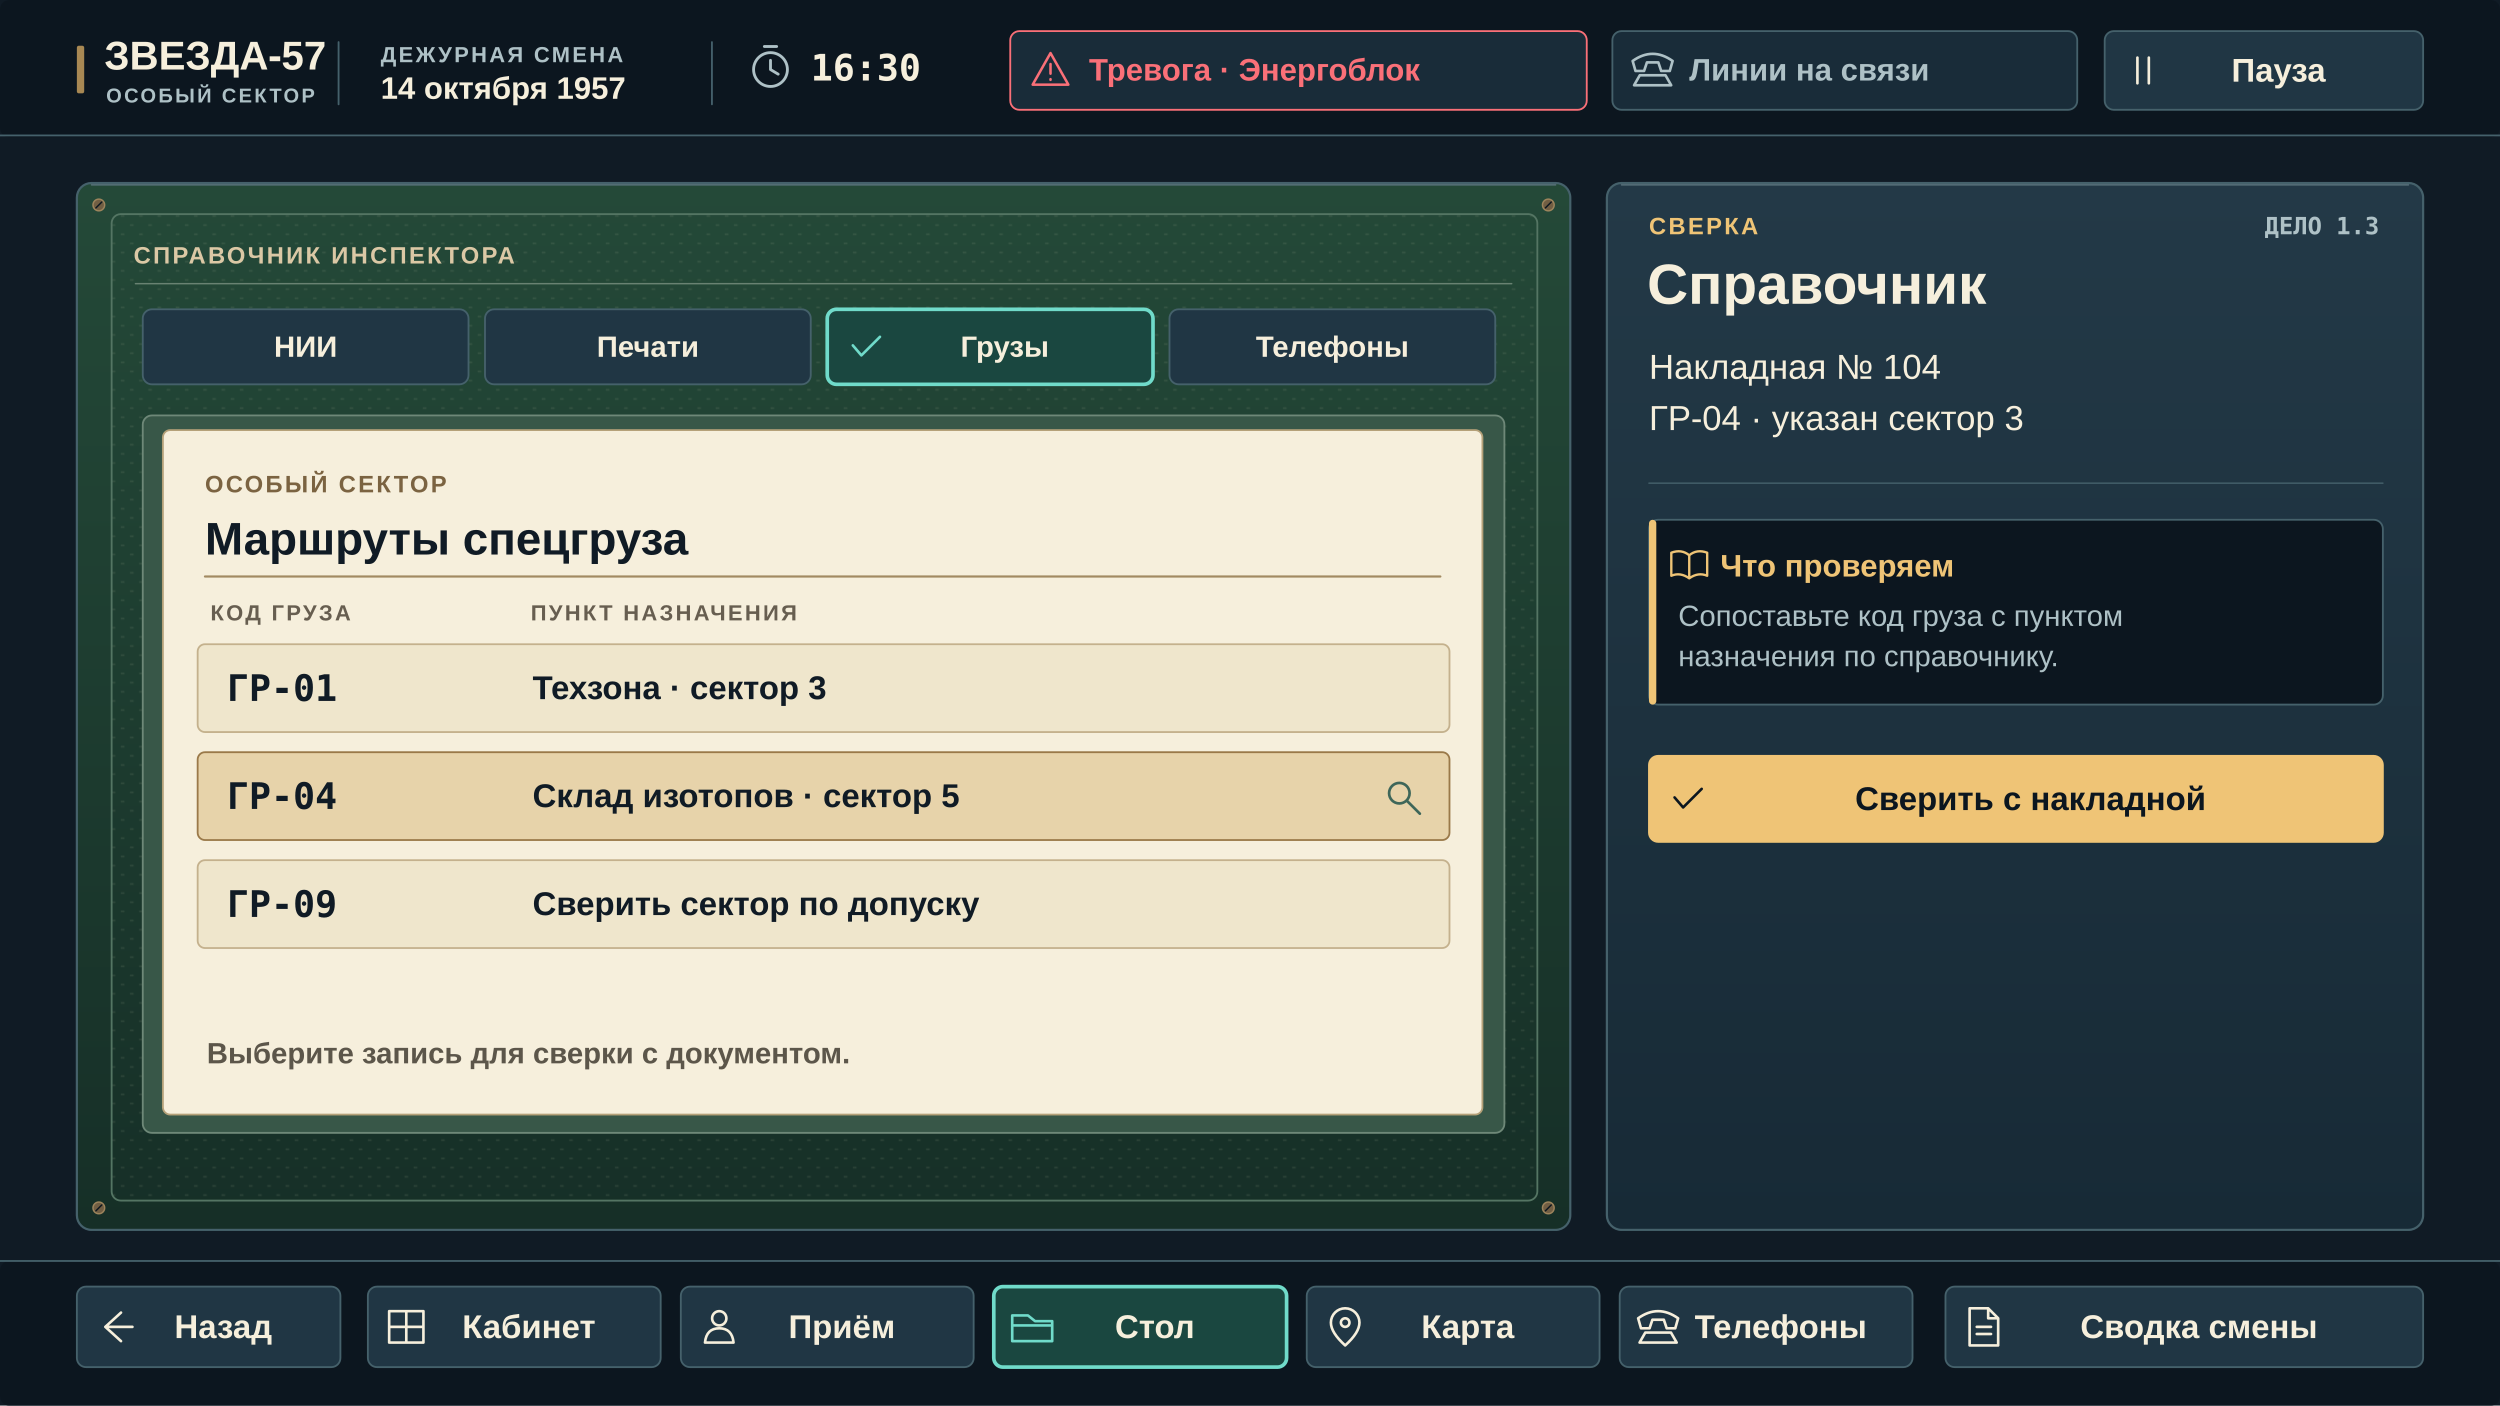
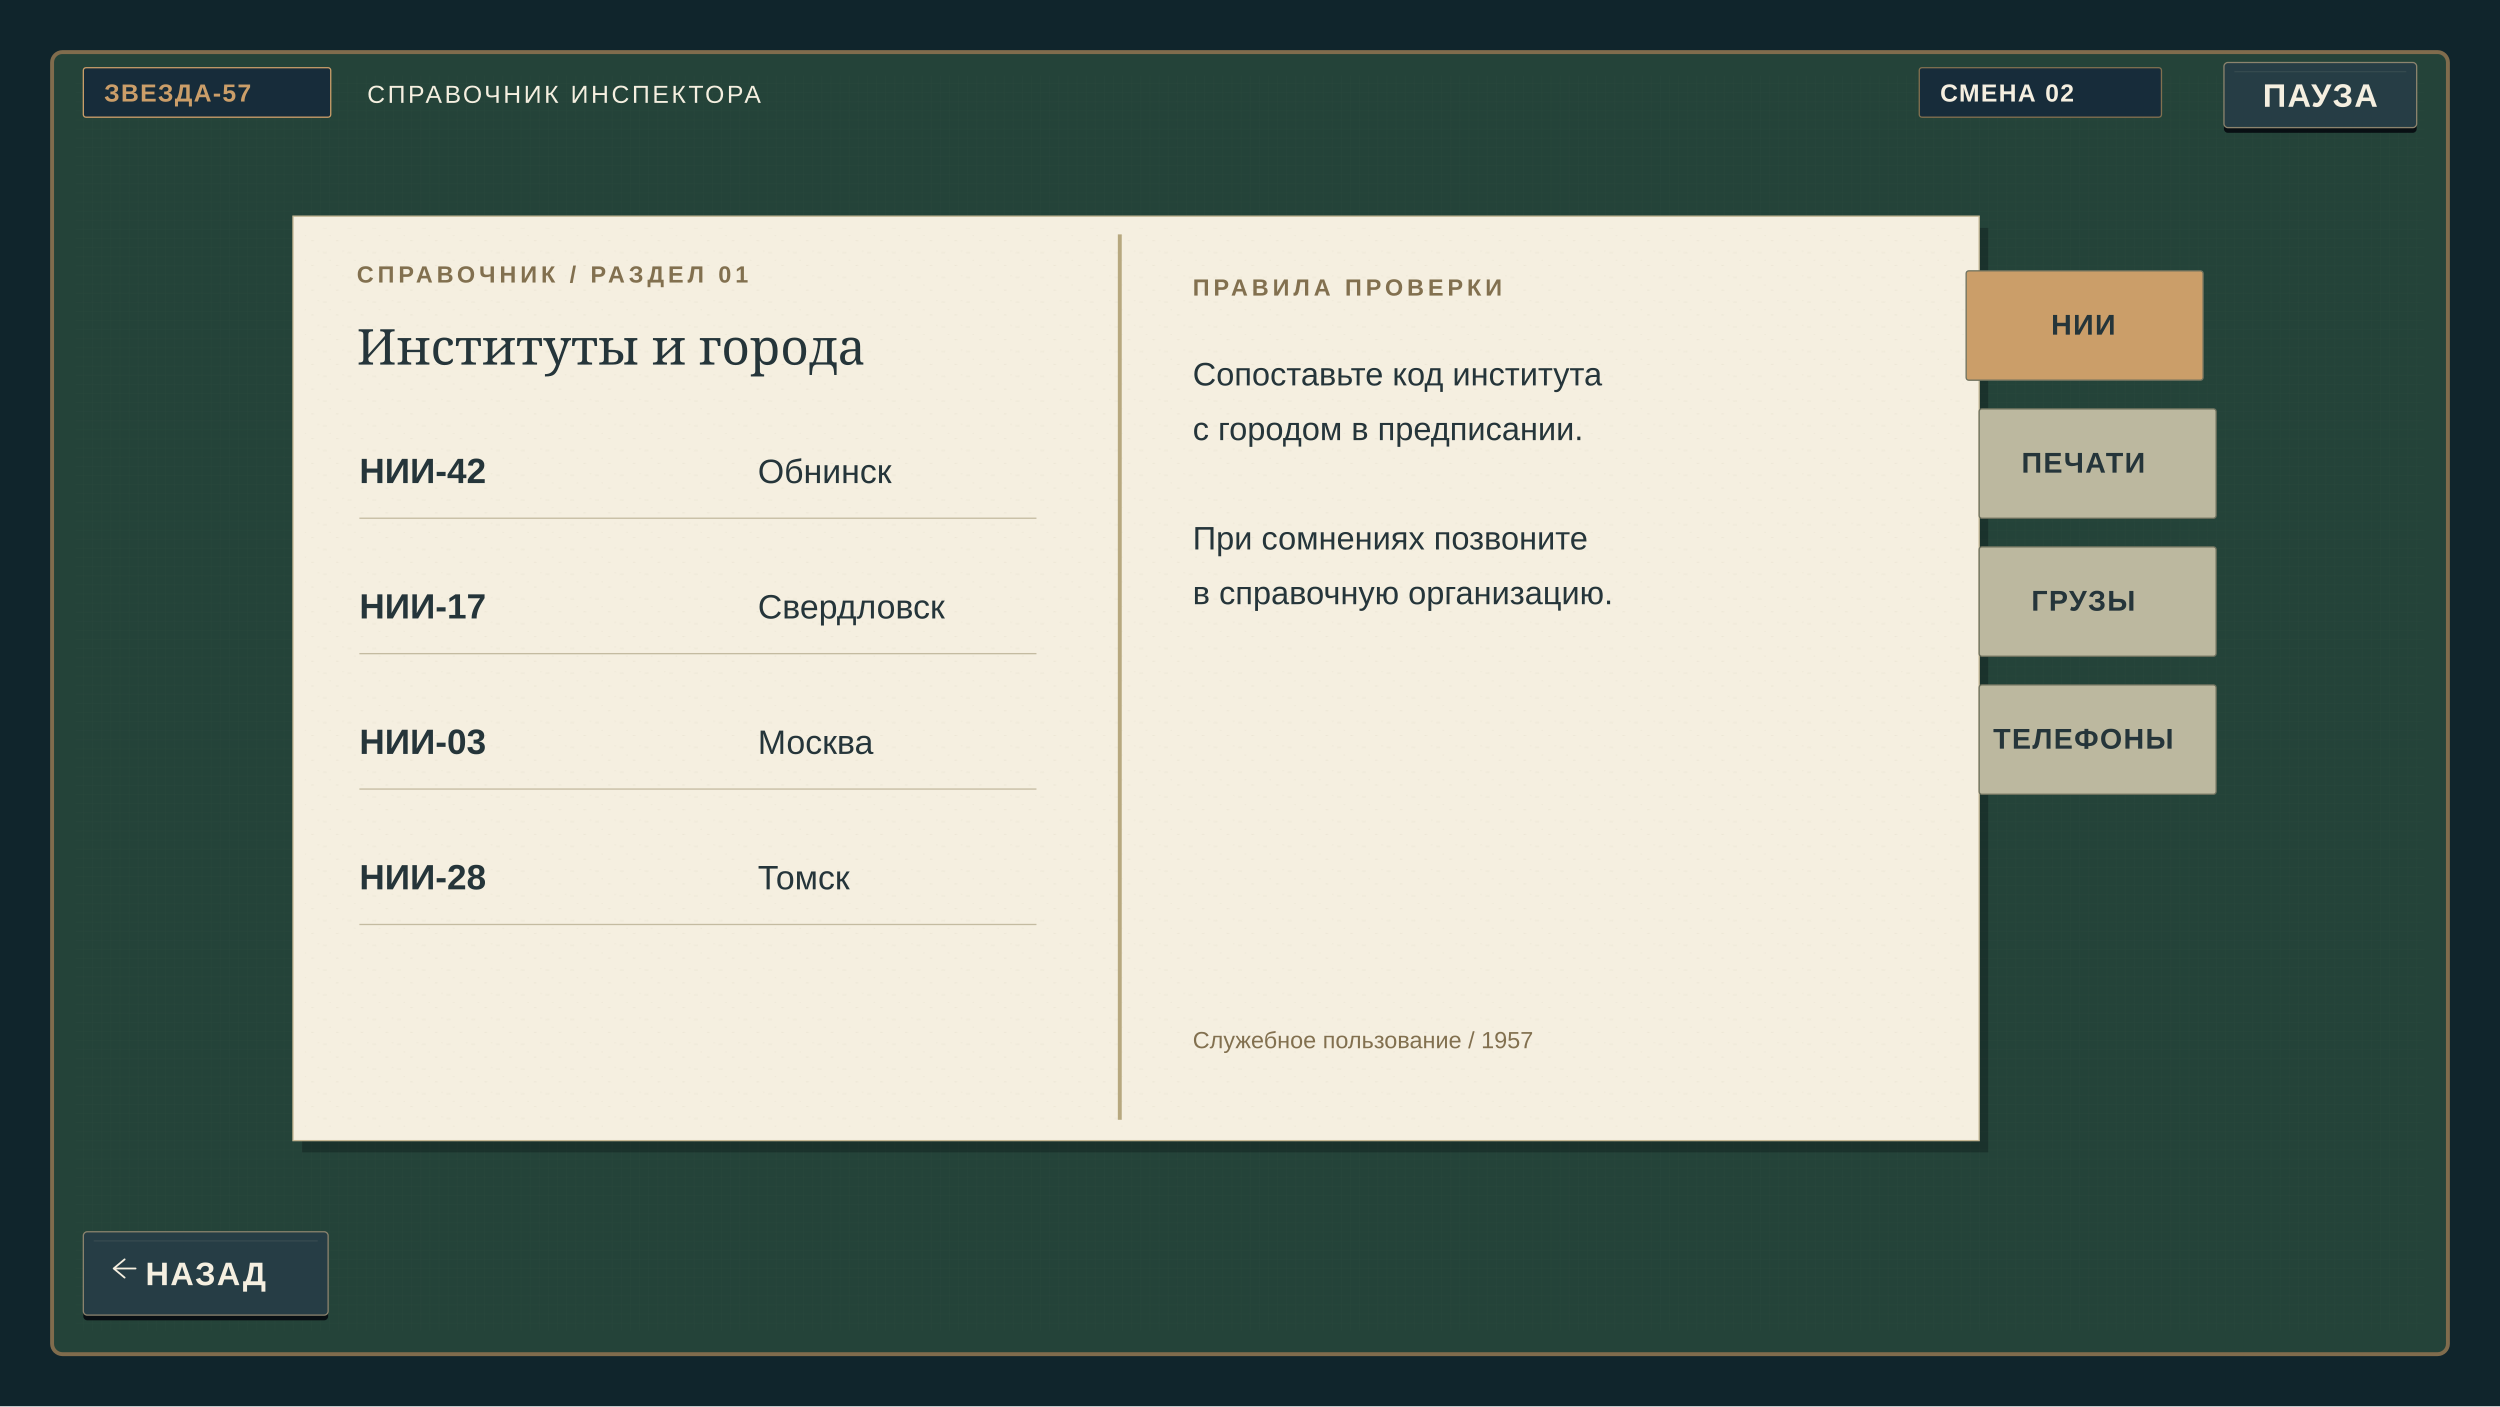
- <svg xmlns="http://www.w3.org/2000/svg" width="1366" height="768" viewBox="0 0 1366 768" role="img" aria-label="UI-011 · Вкладки справочника">
+ <svg xmlns="http://www.w3.org/2000/svg" width="1920" height="1080" viewBox="0 0 1920 1080" role="img" aria-label="Закладки справочника">
  <defs>
-     <linearGradient id="enamel" x2="0" y2="1">
-       <stop stop-color="#233947" />
-       <stop offset="1" stop-color="#172a36" />
-     </linearGradient>
-     <linearGradient id="desk" x2="0" y2="1">
-       <stop stop-color="#244938" />
-       <stop offset="1" stop-color="#162f27" />
-     </linearGradient>
-     <linearGradient id="glass" x2="0" y2="1">
-       <stop stop-color="#476278" />
-       <stop offset="1" stop-color="#1b3443" />
-     </linearGradient>
-     <linearGradient id="vignette">
-       <stop stop-color="#0c161f" />
-       <stop offset=".52" stop-color="#0c161f" stop-opacity=".94" />
-       <stop offset="1" stop-color="#0c161f" stop-opacity=".06" />
-     </linearGradient>
-     <linearGradient id="fade" x2="0" y2="1">
-       <stop stop-color="#0c161f" stop-opacity=".06" />
-       <stop offset="1" stop-color="#0c161f" stop-opacity=".85" />
-     </linearGradient>
-     <pattern id="grid" width="28" height="28" patternUnits="userSpaceOnUse">
-       <path d="M28 0H0V28" stroke="#5d7885" fill="none" opacity=".17" />
+     <pattern id="papergrain" width="19" height="19" patternUnits="userSpaceOnUse">
+       <path d="M1 4h3M11 14h2M6 10h1M16 3h1" stroke="#887A5A" stroke-width=".5" opacity=".5" />
    </pattern>
-     <pattern id="feltGrain" width="10" height="10" patternUnits="userSpaceOnUse">
-       <path d="M1 3H3M6 8H8" stroke="#93a48a" stroke-opacity=".15" fill="none" />
+     <pattern id="felt" width="7" height="7" patternUnits="userSpaceOnUse">
+       <path d="M0 1h7M1 0v7" stroke="#728069" opacity=".1" stroke-width=".5" />
    </pattern>
-     <clipPath id="scene">
-       <rect x="43" y="101" width="814" height="570" rx="7" />
-     </clipPath>
-     <style>text{font-family:"Segoe UI",Arial,sans-serif;pointer-events:none}.serif{font-family:Georgia,"Times New Roman",serif}.mono{font-family:Consolas,monospace}.overline{letter-spacing:1.25px}.hot[data-action]{cursor:pointer}.hot:focus-visible{outline:none}.hot[data-action]:hover&gt;.focus-shape,.hot[data-action]:focus-visible&gt;.focus-shape{stroke:#efc476;stroke-width:2.6}.hot[aria-disabled]{cursor:default}.hairline{vector-effect:non-scaling-stroke}</style>
  </defs>
-   <rect x="0" y="0" width="1366" height="768" rx="0" fill="#101b25" stroke="none" stroke-width="1" />
-   <rect x="42" y="100" width="816" height="572" rx="8" fill="url(#desk)" stroke="#45616b" stroke-width="1.2" />
-   <path d="M50 101L850 101" fill="none" stroke="#59717b" stroke-width="0.8" stroke-linecap="round" />
-   <circle cx="54" cy="112" r="3.2" fill="#715e43" stroke="#9d845c" stroke-width="0.8" />
-   <path d="M52.4 113.6L55.6 110.4" fill="none" stroke="#0c161f" stroke-width="0.8" stroke-linecap="round" />
-   <circle cx="846" cy="112" r="3.2" fill="#715e43" stroke="#9d845c" stroke-width="0.8" />
-   <path d="M844.4 113.6L847.6 110.4" fill="none" stroke="#0c161f" stroke-width="0.8" stroke-linecap="round" />
-   <circle cx="54" cy="660" r="3.2" fill="#715e43" stroke="#9d845c" stroke-width="0.8" />
-   <path d="M52.4 661.6L55.6 658.4" fill="none" stroke="#0c161f" stroke-width="0.8" stroke-linecap="round" />
-   <circle cx="846" cy="660" r="3.2" fill="#715e43" stroke="#9d845c" stroke-width="0.8" />
-   <path d="M844.4 661.6L847.6 658.4" fill="none" stroke="#0c161f" stroke-width="0.8" stroke-linecap="round" />
-   <rect x="61" y="117" width="779" height="539" rx="5" fill="url(#feltGrain)" stroke="#547563" stroke-width="1" />
-   <text x="73" y="144" font-size="13" fill="#dbc8a5" font-weight="700" text-anchor="start" class="overline">СПРАВОЧНИК ИНСПЕКТОРА</text>
-   <path d="M74 155L826 155" fill="none" stroke="#698272" stroke-width="0.8" stroke-linecap="round" />
-   <g class="hot" role="button" aria-label="НИИ">
-     <rect x="78" y="169" width="178" height="41" rx="5" fill="#203644" stroke="#45616b" stroke-width="1" class="focus-shape" />
-     <text x="167" y="194.94" font-size="16" fill="#f6efdc" font-weight="650" text-anchor="middle">НИИ</text>
-   </g>
-   <g class="hot" role="button" aria-label="Печати">
-     <rect x="265" y="169" width="178" height="41" rx="5" fill="#203644" stroke="#45616b" stroke-width="1" class="focus-shape" />
-     <text x="354" y="194.94" font-size="16" fill="#f6efdc" font-weight="650" text-anchor="middle">Печати</text>
-   </g>
-   <g class="hot" role="button" aria-label="Грузы">
-     <rect x="452" y="169" width="178" height="41" rx="5" fill="#1a4740" stroke="#70dbca" stroke-width="2" class="focus-shape" />
-     <g transform="translate(473 189.5) scale(0.78)">
-       <path d="M-9 -1L-3 6L10 -7" fill="none" stroke="#70dbca" stroke-width="1.85" stroke-linecap="round" stroke-linejoin="round" />
-     </g>
-     <text x="549" y="194.94" font-size="16" fill="#f6efdc" font-weight="650" text-anchor="middle">Грузы</text>
-   </g>
-   <g class="hot" role="button" aria-label="Телефоны">
-     <rect x="639" y="169" width="178" height="41" rx="5" fill="#203644" stroke="#45616b" stroke-width="1" class="focus-shape" />
-     <text x="728" y="194.94" font-size="16" fill="#f6efdc" font-weight="650" text-anchor="middle">Телефоны</text>
-   </g>
-   <rect x="78" y="227" width="744" height="392" rx="5" fill="#385748" stroke="#6e8878" stroke-width="1" />
-   <rect x="89" y="235" width="721" height="374" rx="4" fill="#f6efdc" stroke="#b5a179" stroke-width="1" />
-   <text x="112" y="269" font-size="13" fill="#7b6341" font-weight="700" text-anchor="start" class="overline">ОСОБЫЙ СЕКТОР</text>
-   <text x="112" y="303" font-size="25" fill="#101b25" font-weight="760" text-anchor="start">Маршруты спецгруза</text>
-   <path d="M112 315L787 315" fill="none" stroke="#a28a62" stroke-width="1.2" stroke-linecap="round" />
-   <text x="115" y="339" font-size="12" fill="#675e50" font-weight="700" text-anchor="start" class="overline">КОД ГРУЗА</text>
-   <text x="290" y="339" font-size="12" fill="#675e50" font-weight="700" text-anchor="start" class="overline">ПУНКТ НАЗНАЧЕНИЯ</text>
-   <g class="hot" role="button" aria-label="ГР‑01 · Техзона · сектор 3">
-     <rect x="108" y="352" width="684" height="48" rx="4" fill="#efe6cc" stroke="#c4b18d" stroke-width="1" class="focus-shape" />
-     <text x="124" y="383" font-size="20" fill="#101b25" font-weight="760" text-anchor="start" class="mono">ГР‑01</text>
-     <text x="291" y="382" font-size="18" fill="#101b25" font-weight="600" text-anchor="start">Техзона · сектор 3</text>
-   </g>
-   <g class="hot" role="button" aria-label="ГР‑04 · Склад изотопов · сектор 5">
-     <rect x="108" y="411" width="684" height="48" rx="4" fill="#e7d3aa" stroke="#9a7949" stroke-width="1" class="focus-shape" />
-     <text x="124" y="442" font-size="20" fill="#101b25" font-weight="760" text-anchor="start" class="mono">ГР‑04</text>
-     <text x="291" y="441" font-size="18" fill="#101b25" font-weight="600" text-anchor="start">Склад изотопов · сектор 5</text>
-     <g transform="translate(767 435) scale(0.8)">
-       <path d="M-3 -9A7 7 0 1 1 -3 5A7 7 0 1 1 -3 -9M2 3L11 12" fill="none" stroke="#3e6659" stroke-width="1.85" stroke-linecap="round" stroke-linejoin="round" />
-     </g>
-   </g>
-   <g class="hot" role="button" aria-label="ГР‑09 · Сверить сектор по допуску">
-     <rect x="108" y="470" width="684" height="48" rx="4" fill="#efe6cc" stroke="#c4b18d" stroke-width="1" class="focus-shape" />
-     <text x="124" y="501" font-size="20" fill="#101b25" font-weight="760" text-anchor="start" class="mono">ГР‑09</text>
-     <text x="291" y="500" font-size="18" fill="#101b25" font-weight="600" text-anchor="start">Сверить сектор по допуску</text>
-   </g>
-   <text x="113" y="581" font-size="16" fill="#5c564a" font-weight="560" text-anchor="start">Выберите запись для сверки с документом.</text>
-   <rect x="878" y="100" width="446" height="572" rx="8" fill="url(#enamel)" stroke="#45616b" stroke-width="1.2" />
-   <path d="M886 101L1316 101" fill="none" stroke="#59717b" stroke-width="0.8" stroke-linecap="round" />
-   <text x="901" y="128" font-size="13" fill="#efc476" font-weight="700" text-anchor="start" class="overline">СВЕРКА</text>
-   <text x="900" y="166" font-size="31" fill="#f6efdc" font-weight="690" text-anchor="start">Справочник</text>
-   <text x="1300" y="128" font-size="13" fill="#aec1c6" font-weight="650" text-anchor="end" class="mono">ДЕЛО 1.3</text>
-   <text x="901" y="207" font-size="19" fill="#f6efdc" font-weight="450" text-anchor="start">Накладная № 104</text>
-   <text x="901" y="235" font-size="19" fill="#f6efdc" font-weight="450" text-anchor="start">ГР‑04 · указан сектор 3</text>
-   <path d="M901 264L1302 264" fill="none" stroke="#45616b" stroke-width="0.8" stroke-linecap="round" />
-   <rect x="901" y="284" width="401" height="101" rx="5" fill="#0c161f" stroke="#45616b" stroke-width="1" />
-   <rect x="901" y="284" width="4" height="101" rx="2" fill="#efc476" stroke="none" stroke-width="1" />
-   <g transform="translate(923 309) scale(0.7)">
-     <path d="M0 10Q-7 5 -14 8V-10Q-6 -13 0 -8Q6 -13 14 -10V8Q7 5 0 10ZM0 -8V10" fill="none" stroke="#efc476" stroke-width="1.85" stroke-linecap="round" stroke-linejoin="round" />
-   </g>
-   <text x="940" y="315" font-size="17" fill="#efc476" font-weight="700" text-anchor="start">Что проверяем</text>
-   <text x="917" y="342" font-size="16" fill="#aec1c6" font-weight="450" text-anchor="start">Сопоставьте код груза с пунктом</text>
-   <text x="917" y="364" font-size="16" fill="#aec1c6" font-weight="450" text-anchor="start">назначения по справочнику.</text>
-   <g class="hot" role="button" aria-label="Сверить с накладной">
-     <rect x="901" y="413" width="401" height="47" rx="5" fill="#efc476" stroke="#efc476" stroke-width="1" class="focus-shape" />
-     <g transform="translate(922 436.5) scale(0.78)">
-       <path d="M-9 -1L-3 6L10 -7" fill="none" stroke="#0c161f" stroke-width="1.85" stroke-linecap="round" stroke-linejoin="round" />
-     </g>
-     <text x="1109.5" y="442.62" font-size="18" fill="#0c161f" font-weight="650" text-anchor="middle">Сверить с накладной</text>
-   </g>
-   <rect x="0" y="0" width="1366" height="75" rx="5" fill="#0c161f" stroke="none" stroke-width="1" />
-   <path d="M0 74L1366 74" fill="none" stroke="#45616b" stroke-width="1" stroke-linecap="round" />
-   <rect x="42" y="25" width="4" height="26" rx="1" fill="#a88853" stroke="none" stroke-width="1" />
-   <text x="57" y="38" font-size="22" fill="#f6efdc" font-weight="790" text-anchor="start">ЗВЕЗДА‑57</text>
-   <text x="58" y="56" font-size="11" fill="#aec1c6" font-weight="660" text-anchor="start" class="overline">ОСОБЫЙ СЕКТОР</text>
-   <path d="M185 23L185 57" fill="none" stroke="#45616b" stroke-width="1" stroke-linecap="round" />
-   <text x="208" y="34" font-size="12" fill="#aec1c6" font-weight="680" text-anchor="start" class="overline">ДЕЖУРНАЯ СМЕНА</text>
-   <text x="208" y="54" font-size="17" fill="#f6efdc" font-weight="650" text-anchor="start">14 октября 1957</text>
-   <path d="M389 23L389 57" fill="none" stroke="#45616b" stroke-width="1" stroke-linecap="round" />
-   <g transform="translate(421 38) scale(0.84)">
-     <path d="M0 -11A11 11 0 1 1 0 11A11 11 0 1 1 0 -11M0 -6V0L5 3M-4 -15H4" fill="none" stroke="#aec1c6" stroke-width="1.85" stroke-linecap="round" stroke-linejoin="round" />
-   </g>
-   <text x="443" y="44" font-size="20" fill="#f6efdc" font-weight="700" text-anchor="start" class="mono">16:30</text>
-   <g class="hot" role="button" aria-label="Тревога · Энергоблок">
-     <rect x="552" y="17" width="315" height="43" rx="5" fill="#192c39" stroke="#fa7078" stroke-width="1" class="focus-shape" />
-     <g transform="translate(574 38) scale(0.75)">
-       <path d="M0 -12L13 11H-13ZM0 -4V3M0 7V7.5" fill="none" stroke="#fa7078" stroke-width="1.85" stroke-linecap="round" stroke-linejoin="round" />
-     </g>
-     <text x="595" y="44" font-size="17" fill="#fa7078" font-weight="680" text-anchor="start">Тревога · Энергоблок</text>
-   </g>
-   <g class="hot" role="button" aria-label="Линии на связи">
-     <rect x="881" y="17" width="254" height="43" rx="5" fill="#192c39" stroke="#45616b" stroke-width="1" class="focus-shape" />
-     <g transform="translate(903 38) scale(0.78)">
-       <path d="M-14 -6Q0 -16 14 -6L12 1H6L4 -5H-4L-6 1H-12ZM-9 4H9L13 11H-13Z" fill="none" stroke="#aec1c6" stroke-width="1.85" stroke-linecap="round" stroke-linejoin="round" />
-     </g>
-     <text x="923" y="44" font-size="17" fill="#aec1c6" font-weight="670" text-anchor="start">Линии на связи</text>
-   </g>
-   <g class="hot" role="button" aria-label="Пауза">
-     <rect x="1150" y="17" width="174" height="43" rx="5" fill="#203644" stroke="#45616b" stroke-width="1" class="focus-shape" />
-     <g transform="translate(1171 38.5) scale(0.78)">
-       <path d="M-4 -9V9M4 -9V9" fill="none" stroke="#f6efdc" stroke-width="1.85" stroke-linecap="round" stroke-linejoin="round" />
-     </g>
-     <text x="1245" y="44.62" font-size="18" fill="#f6efdc" font-weight="650" text-anchor="middle">Пауза</text>
-   </g>
-   <rect x="0" y="689" width="1366" height="79" rx="5" fill="#0c161f" stroke="none" stroke-width="1" />
-   <path d="M0 689L1366 689" fill="none" stroke="#45616b" stroke-width="1" stroke-linecap="round" />
-   <g class="hot" role="button" aria-label="Назад">
-     <rect x="42" y="703" width="144" height="44" rx="5" fill="#203644" stroke="#45616b" stroke-width="1" class="focus-shape" />
-     <g transform="translate(63 725) scale(0.78)">
-       <path d="M4 -10L-7 0L4 10M-7 0H12" fill="none" stroke="#f6efdc" stroke-width="1.85" stroke-linecap="round" stroke-linejoin="round" />
-     </g>
-     <text x="122" y="731.12" font-size="18" fill="#f6efdc" font-weight="650" text-anchor="middle">Назад</text>
-   </g>
-   <g class="hot" role="button" aria-label="Кабинет">
-     <rect x="201" y="703" width="160" height="44" rx="5" fill="#203644" stroke="#45616b" stroke-width="1" class="focus-shape" />
-     <g transform="translate(222 725) scale(0.78)">
-       <path d="M-12 -11H12V11H-12ZM0 -11V11M-12 0H12" fill="none" stroke="#f6efdc" stroke-width="1.85" stroke-linecap="round" stroke-linejoin="round" />
-     </g>
-     <text x="289" y="731.12" font-size="18" fill="#f6efdc" font-weight="650" text-anchor="middle">Кабинет</text>
-   </g>
-   <g class="hot" role="button" aria-label="Приём">
-     <rect x="372" y="703" width="160" height="44" rx="5" fill="#203644" stroke="#45616b" stroke-width="1" class="focus-shape" />
-     <g transform="translate(393 725) scale(0.78)">
-       <path d="M-5 -6A5 5 0 1 0 5 -6A5 5 0 1 0 -5 -6M-10 11Q-9 1 0 1Q9 1 10 11Z" fill="none" stroke="#f6efdc" stroke-width="1.85" stroke-linecap="round" stroke-linejoin="round" />
-     </g>
-     <text x="460" y="731.12" font-size="18" fill="#f6efdc" font-weight="650" text-anchor="middle">Приём</text>
-   </g>
-   <g class="hot" role="button" aria-label="Стол">
-     <rect x="543" y="703" width="160" height="44" rx="5" fill="#1a4740" stroke="#70dbca" stroke-width="2" class="focus-shape" />
-     <g transform="translate(564 725) scale(0.78)">
-       <path d="M-14 -8H-3L2 -4H14V10H-14ZM-14 -1H14" fill="none" stroke="#70dbca" stroke-width="1.85" stroke-linecap="round" stroke-linejoin="round" />
-     </g>
-     <text x="631" y="731.12" font-size="18" fill="#f6efdc" font-weight="650" text-anchor="middle">Стол</text>
-   </g>
-   <g class="hot" role="button" aria-label="Карта">
-     <rect x="714" y="703" width="160" height="44" rx="5" fill="#203644" stroke="#45616b" stroke-width="1" class="focus-shape" />
-     <g transform="translate(735 725) scale(0.78)">
-       <path d="M0 13Q-10 4 -10 -3A10 10 0 1 1 10 -3Q10 4 0 13ZM-3 -3A3 3 0 1 0 3 -3A3 3 0 1 0 -3 -3" fill="none" stroke="#f6efdc" stroke-width="1.85" stroke-linecap="round" stroke-linejoin="round" />
-     </g>
-     <text x="802" y="731.12" font-size="18" fill="#f6efdc" font-weight="650" text-anchor="middle">Карта</text>
-   </g>
-   <g class="hot" role="button" aria-label="Телефоны">
-     <rect x="885" y="703" width="160" height="44" rx="5" fill="#203644" stroke="#45616b" stroke-width="1" class="focus-shape" />
-     <g transform="translate(906 725) scale(0.78)">
-       <path d="M-14 -6Q0 -16 14 -6L12 1H6L4 -5H-4L-6 1H-12ZM-9 4H9L13 11H-13Z" fill="none" stroke="#f6efdc" stroke-width="1.85" stroke-linecap="round" stroke-linejoin="round" />
-     </g>
-     <text x="973" y="731.12" font-size="18" fill="#f6efdc" font-weight="650" text-anchor="middle">Телефоны</text>
-   </g>
-   <g class="hot" role="button" aria-label="Сводка смены">
-     <rect x="1063" y="703" width="261" height="44" rx="5" fill="#203644" stroke="#45616b" stroke-width="1" class="focus-shape" />
-     <g transform="translate(1084 725) scale(0.78)">
-       <path d="M-10 -13H3L10 -6V13H-10ZM3 -13V-6H10M-5 0H5M-5 5H5" fill="none" stroke="#f6efdc" stroke-width="1.85" stroke-linecap="round" stroke-linejoin="round" />
-     </g>
-     <text x="1201.5" y="731.12" font-size="18" fill="#f6efdc" font-weight="650" text-anchor="middle">Сводка смены</text>
+   <rect x="0" y="0" width="1920" height="1080" rx="0" fill="#10252C" stroke="none" stroke-width="1" />
+   <rect x="40" y="40" width="1840" height="1000" rx="8" fill="#244339" stroke="#806C4D" stroke-width="3" />
+   <rect x="58" y="58" width="1804" height="964" rx="0" fill="url(#felt)" stroke="none" stroke-width="1" opacity=".45" />
+   <rect x="64" y="52" width="190" height="38" rx="2" fill="#172C3A" stroke="#CB9E69" stroke-width="1" />
+   <text x="80" y="78" font-family="Arial, sans-serif" font-size="19" fill="#CB9E69" font-weight="600" text-anchor="start" letter-spacing="1">ЗВЕЗДА-57</text>
+   <text x="282" y="79" font-family="Arial, sans-serif" font-size="19" fill="#F5EFE0" font-weight="400" text-anchor="start" letter-spacing="2">СПРАВОЧНИК ИНСПЕКТОРА</text>
+   <rect x="1474" y="52" width="186" height="38" rx="2" fill="#172C3A" stroke="#82704F" stroke-width="1" />
+   <text x="1490" y="78" font-family="Arial, sans-serif" font-size="19" fill="#F5EFE0" font-weight="600" text-anchor="start" letter-spacing="1">СМЕНА 02</text>
+   <rect x="1708" y="52" width="148" height="50" rx="3" fill="#080F13" stroke="none" stroke-width="1" />
+   <rect x="1708" y="48" width="148" height="50" rx="3" fill="#263D45" stroke="#8C846E" stroke-width="1" />
+   <line x1="1716" y1="55" x2="1848" y2="55" stroke="#63706B" stroke-width="1" opacity=".25" />
+   <text x="1782.0" y="82.0" font-family="Arial, sans-serif" font-size="25" fill="#F5EFE0" font-weight="600" text-anchor="middle" letter-spacing="1">ПАУЗА</text>
+   <rect x="232" y="175" width="1295" height="710" rx="0" fill="#050B0E" stroke="none" stroke-width="1" opacity=".3" />
+   <rect x="225" y="166" width="1295" height="710" rx="0" fill="#F5EFE0" stroke="#C4B693" stroke-width="1" />
+   <rect x="234" y="175" width="1277" height="692" rx="0" fill="url(#papergrain)" stroke="none" stroke-width="1" opacity=".2" />
+   <line x1="860" y1="180" x2="860" y2="860" stroke="#B7A87F" stroke-width="3" />
+   <text x="274" y="217" font-family="Arial, sans-serif" font-size="18" fill="#82704F" font-weight="600" text-anchor="start" letter-spacing="3">СПРАВОЧНИК / РАЗДЕЛ 01</text>
+   <text x="274" y="280" font-family="Georgia, serif" font-size="38" fill="#25353A" font-weight="400" text-anchor="start" letter-spacing="0">Институты и города</text>
+   <text x="276" y="371" font-family="Arial, sans-serif" font-size="27" fill="#25353A" font-weight="600" text-anchor="start" letter-spacing="0">НИИ-42</text>
+   <text x="582" y="371" font-family="Arial, sans-serif" font-size="26" fill="#25353A" font-weight="400" text-anchor="start" letter-spacing="0">Обнинск</text>
+   <line x1="276" y1="398" x2="796" y2="398" stroke="#C4BBA1" stroke-width="1" />
+   <text x="276" y="475" font-family="Arial, sans-serif" font-size="27" fill="#25353A" font-weight="600" text-anchor="start" letter-spacing="0">НИИ-17</text>
+   <text x="582" y="475" font-family="Arial, sans-serif" font-size="26" fill="#25353A" font-weight="400" text-anchor="start" letter-spacing="0">Свердловск</text>
+   <line x1="276" y1="502" x2="796" y2="502" stroke="#C4BBA1" stroke-width="1" />
+   <text x="276" y="579" font-family="Arial, sans-serif" font-size="27" fill="#25353A" font-weight="600" text-anchor="start" letter-spacing="0">НИИ-03</text>
+   <text x="582" y="579" font-family="Arial, sans-serif" font-size="26" fill="#25353A" font-weight="400" text-anchor="start" letter-spacing="0">Москва</text>
+   <line x1="276" y1="606" x2="796" y2="606" stroke="#C4BBA1" stroke-width="1" />
+   <text x="276" y="683" font-family="Arial, sans-serif" font-size="27" fill="#25353A" font-weight="600" text-anchor="start" letter-spacing="0">НИИ-28</text>
+   <text x="582" y="683" font-family="Arial, sans-serif" font-size="26" fill="#25353A" font-weight="400" text-anchor="start" letter-spacing="0">Томск</text>
+   <line x1="276" y1="710" x2="796" y2="710" stroke="#C4BBA1" stroke-width="1" />
+   <text x="916" y="227" font-family="Arial, sans-serif" font-size="18" fill="#82704F" font-weight="600" text-anchor="start" letter-spacing="3">ПРАВИЛА ПРОВЕРКИ</text>
+   <text x="916" y="296" font-family="Arial, sans-serif" font-size="25" fill="#25353A" font-weight="400" text-anchor="start" letter-spacing="0">Сопоставьте код института</text>
+   <text x="916" y="338" font-family="Arial, sans-serif" font-size="25" fill="#25353A" font-weight="400" text-anchor="start" letter-spacing="0">с городом в предписании.</text>
+   <text x="916" y="380" font-family="Arial, sans-serif" font-size="25" fill="#25353A" font-weight="400" text-anchor="start" letter-spacing="0" />
+   <text x="916" y="422" font-family="Arial, sans-serif" font-size="25" fill="#25353A" font-weight="400" text-anchor="start" letter-spacing="0">При сомнениях позвоните</text>
+   <text x="916" y="464" font-family="Arial, sans-serif" font-size="25" fill="#25353A" font-weight="400" text-anchor="start" letter-spacing="0">в справочную организацию.</text>
+   <text x="916" y="805" font-family="Arial, sans-serif" font-size="18" fill="#82704F" font-weight="400" text-anchor="start" letter-spacing="0">Служебное пользование / 1957</text>
+   <rect x="1510" y="208" width="182" height="84" rx="2" fill="#CB9E69" stroke="#6D705D" stroke-width="1" />
+   <text x="1600" y="257" font-family="Arial, sans-serif" font-size="22" fill="#25353A" font-weight="600" text-anchor="middle" letter-spacing="1">НИИ</text>
+   <rect x="1520" y="314" width="182" height="84" rx="2" fill="#BCB89F" stroke="#6D705D" stroke-width="1" />
+   <text x="1600" y="363" font-family="Arial, sans-serif" font-size="22" fill="#25353A" font-weight="600" text-anchor="middle" letter-spacing="1">ПЕЧАТИ</text>
+   <rect x="1520" y="420" width="182" height="84" rx="2" fill="#BCB89F" stroke="#6D705D" stroke-width="1" />
+   <text x="1600" y="469" font-family="Arial, sans-serif" font-size="22" fill="#25353A" font-weight="600" text-anchor="middle" letter-spacing="1">ГРУЗЫ</text>
+   <rect x="1520" y="526" width="182" height="84" rx="2" fill="#BCB89F" stroke="#6D705D" stroke-width="1" />
+   <text x="1600" y="575" font-family="Arial, sans-serif" font-size="22" fill="#25353A" font-weight="600" text-anchor="middle" letter-spacing="1">ТЕЛЕФОНЫ</text>
+   <rect x="64" y="950" width="188" height="64" rx="3" fill="#080F13" stroke="none" stroke-width="1" />
+   <rect x="64" y="946" width="188" height="64" rx="3" fill="#263D45" stroke="#8C846E" stroke-width="1" />
+   <line x1="72" y1="953" x2="244" y2="953" stroke="#63706B" stroke-width="1" opacity=".25" />
+   <text x="158.0" y="987.0" font-family="Arial, sans-serif" font-size="25" fill="#F5EFE0" font-weight="600" text-anchor="middle" letter-spacing="1">НАЗАД</text>
+   <g transform="translate(81 963) scale(0.7)" fill="none" stroke="#F5EFE0" stroke-width="2" stroke-linecap="round" stroke-linejoin="round">
+     <path d="M21 6 9 16l12 10M9 16h24" />
  </g>
</svg>
